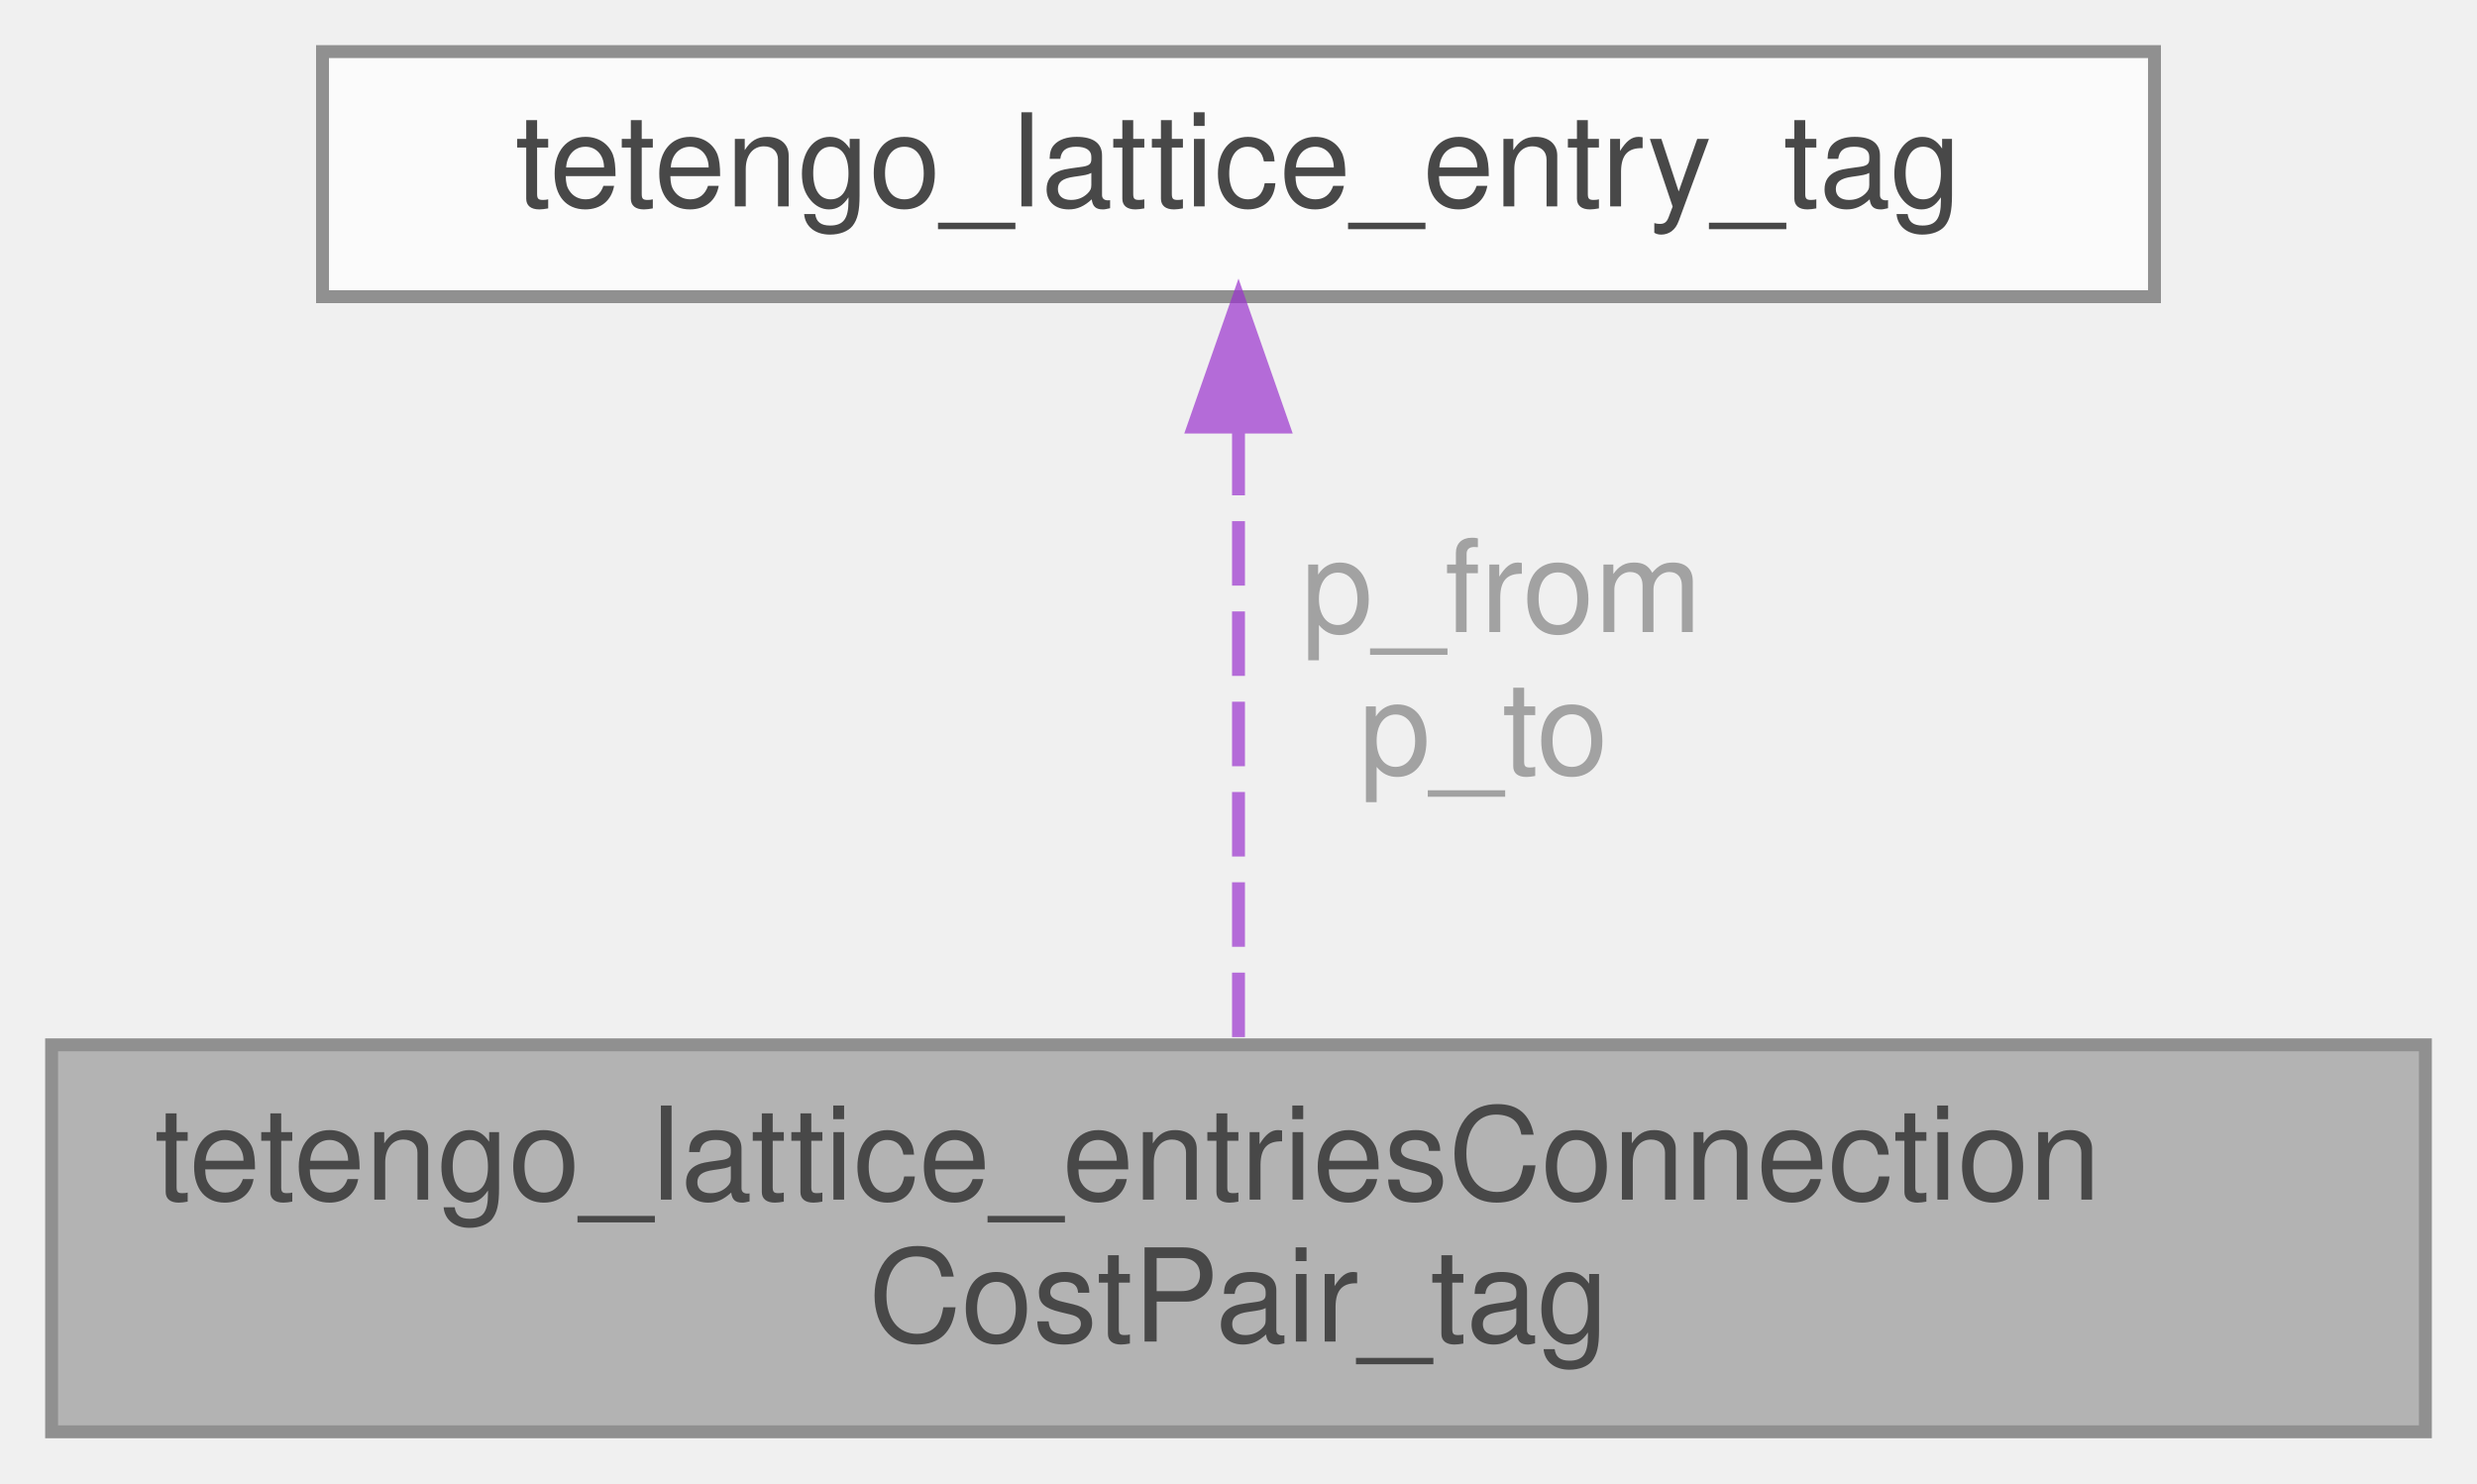
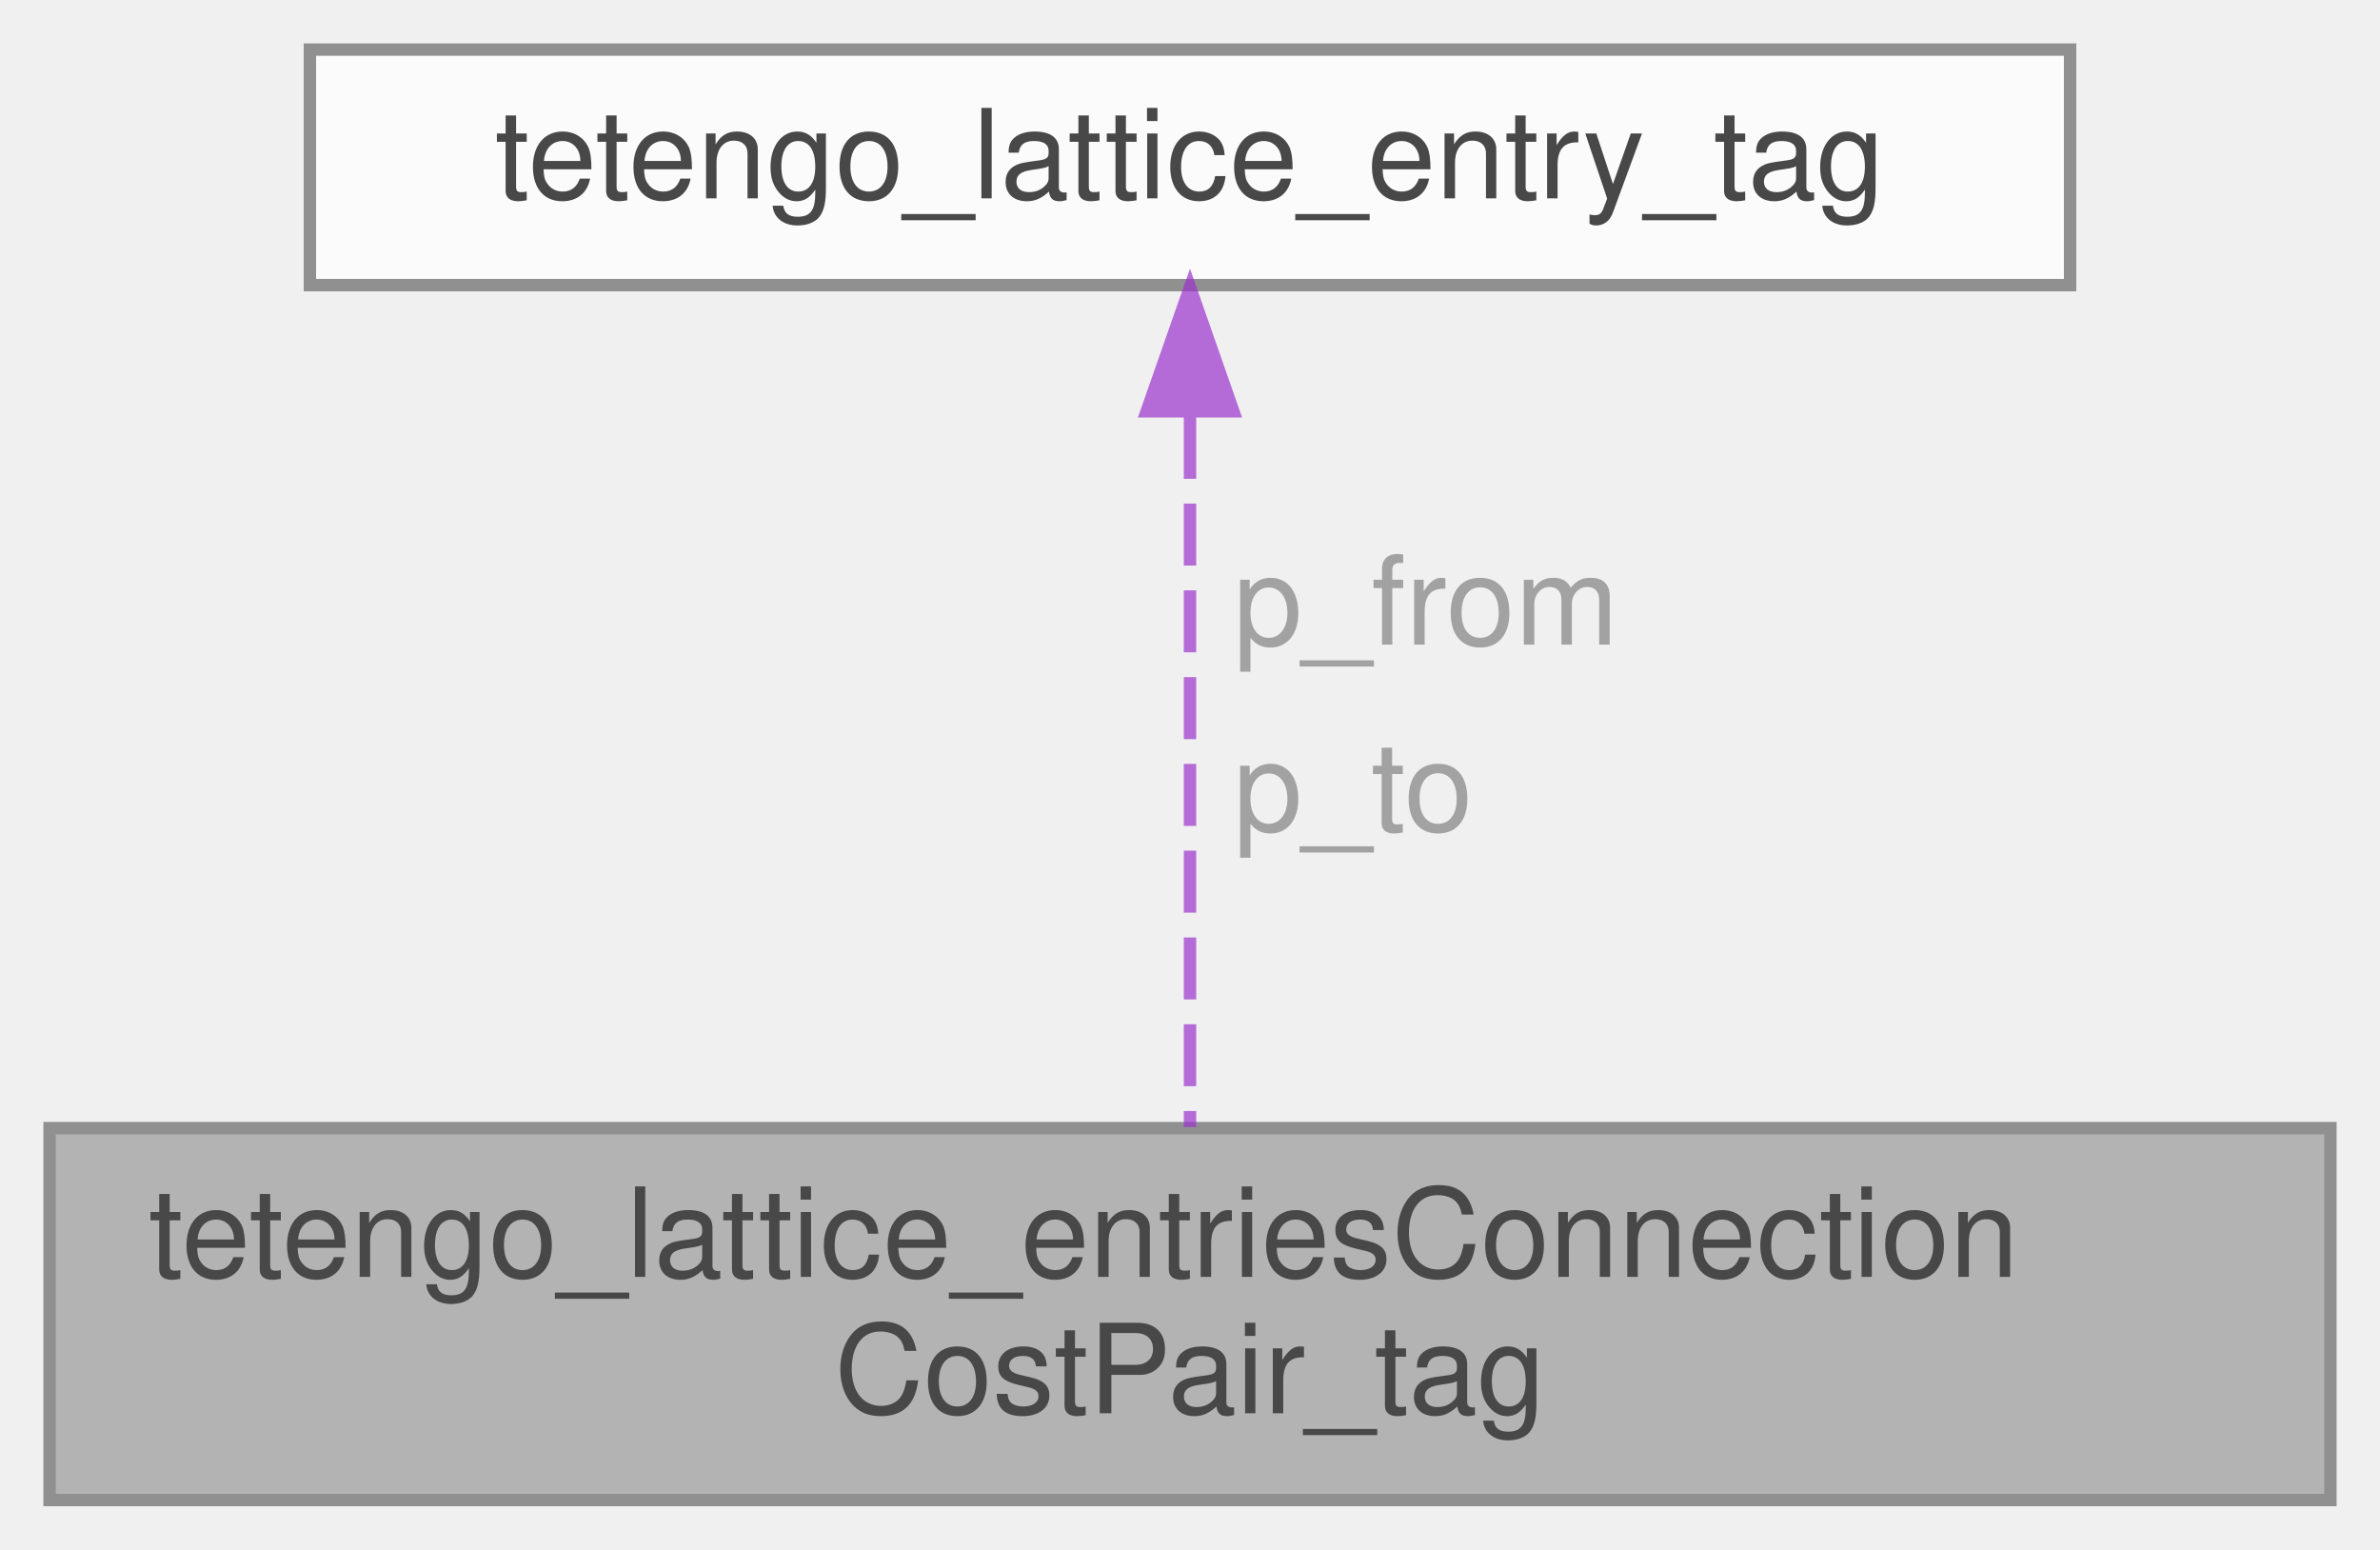
- <svg xmlns="http://www.w3.org/2000/svg" xmlns:xlink="http://www.w3.org/1999/xlink" width="192pt" height="115pt" viewBox="0.00 0.00 192.00 115.00">
+ <svg xmlns="http://www.w3.org/2000/svg" xmlns:xlink="http://www.w3.org/1999/xlink" width="192pt" height="125pt" viewBox="0.00 0.00 192.00 125.00">
  <svg id="main" version="1.1" xml:space="preserve">
    <style type="text/css">
.node, .edge {opacity: 0.7;}
.node.selected, .edge.selected {opacity: 1;}
.edge:hover path { stroke: red; }
.edge:hover polygon { stroke: red; fill: red; }
</style>
    <svg id="graph" class="graph">
-       <g id="graph0" class="graph" transform="scale(1 1) rotate(0) translate(4 111)">
+       <g id="graph0" class="graph" transform="scale(1 1) rotate(0) translate(4 121)">
        <g id="Node000001" class="node">
          <g id="a_Node000001">
            <a xlink:title="A pair of entries and a connection cost.">
              <polygon fill="#999999" stroke="#666666" points="184,-30 0,-30 0,0 184,0 184,-30" />
              <text text-anchor="start" x="8" y="-18" font-family="Helvetica,sans-Serif" font-size="10.00">tetengo_lattice_entriesConnection</text>
              <text text-anchor="middle" x="92" y="-7" font-family="Helvetica,sans-Serif" font-size="10.00">CostPair_tag</text>
            </a>
          </g>
        </g>
        <g id="Node000002" class="node">
          <g id="a_Node000002">
            <a xlink:href="structtetengo__lattice__entry__tag.html" target="_top" xlink:title="An entry.">
-               <polygon fill="white" stroke="#666666" points="163,-107 21,-107 21,-88 163,-88 163,-107" />
-               <text text-anchor="middle" x="92" y="-95" font-family="Helvetica,sans-Serif" font-size="10.00">tetengo_lattice_entry_tag</text>
+               <polygon fill="white" stroke="#666666" points="163,-117 21,-117 21,-98 163,-98 163,-117" />
+               <text text-anchor="middle" x="92" y="-105" font-family="Helvetica,sans-Serif" font-size="10.00">tetengo_lattice_entry_tag</text>
            </a>
          </g>
        </g>
        <g id="edge1_Node000001_Node000002" class="edge">
          <g id="a_edge1_Node000001_Node000002">
            <a xlink:title=" ">
-               <path fill="none" stroke="#9a32cd" stroke-dasharray="5,2" d="M92,-77.6C92,-63.1 92,-43.4 92,-30.22" />
-               <polygon fill="#9a32cd" stroke="#9a32cd" points="88.5,-77.89 92,-87.89 95.5,-77.89 88.5,-77.89" />
+               <path fill="none" stroke="#9a32cd" stroke-dasharray="5,2" d="M92,-87.38C92,-70.24 92,-45.49 92,-30.09" />
+               <polygon fill="#9a32cd" stroke="#9a32cd" points="88.5,-87.82 92,-97.82 95.5,-87.82 88.5,-87.82" />
            </a>
          </g>
-           <text text-anchor="middle" x="111" y="-62" font-family="Helvetica,sans-Serif" font-size="10.00" fill="grey"> p_from</text>
-           <text text-anchor="middle" x="111" y="-51" font-family="Helvetica,sans-Serif" font-size="10.00" fill="grey">p_to</text>
+           <text text-anchor="start" x="95.5" y="-69" font-family="Helvetica,sans-Serif" font-size="10.00" fill="grey">p_from</text>
+           <text text-anchor="start" x="95.5" y="-54" font-family="Helvetica,sans-Serif" font-size="10.00" fill="grey">p_to</text>
        </g>
      </g>
    </svg>
  </svg>
  <style type="text/css">

[data-mouse-over-selected='false'] { opacity: 0.7; }
[data-mouse-over-selected='true']  { opacity: 1.0; }

</style>
</svg>
